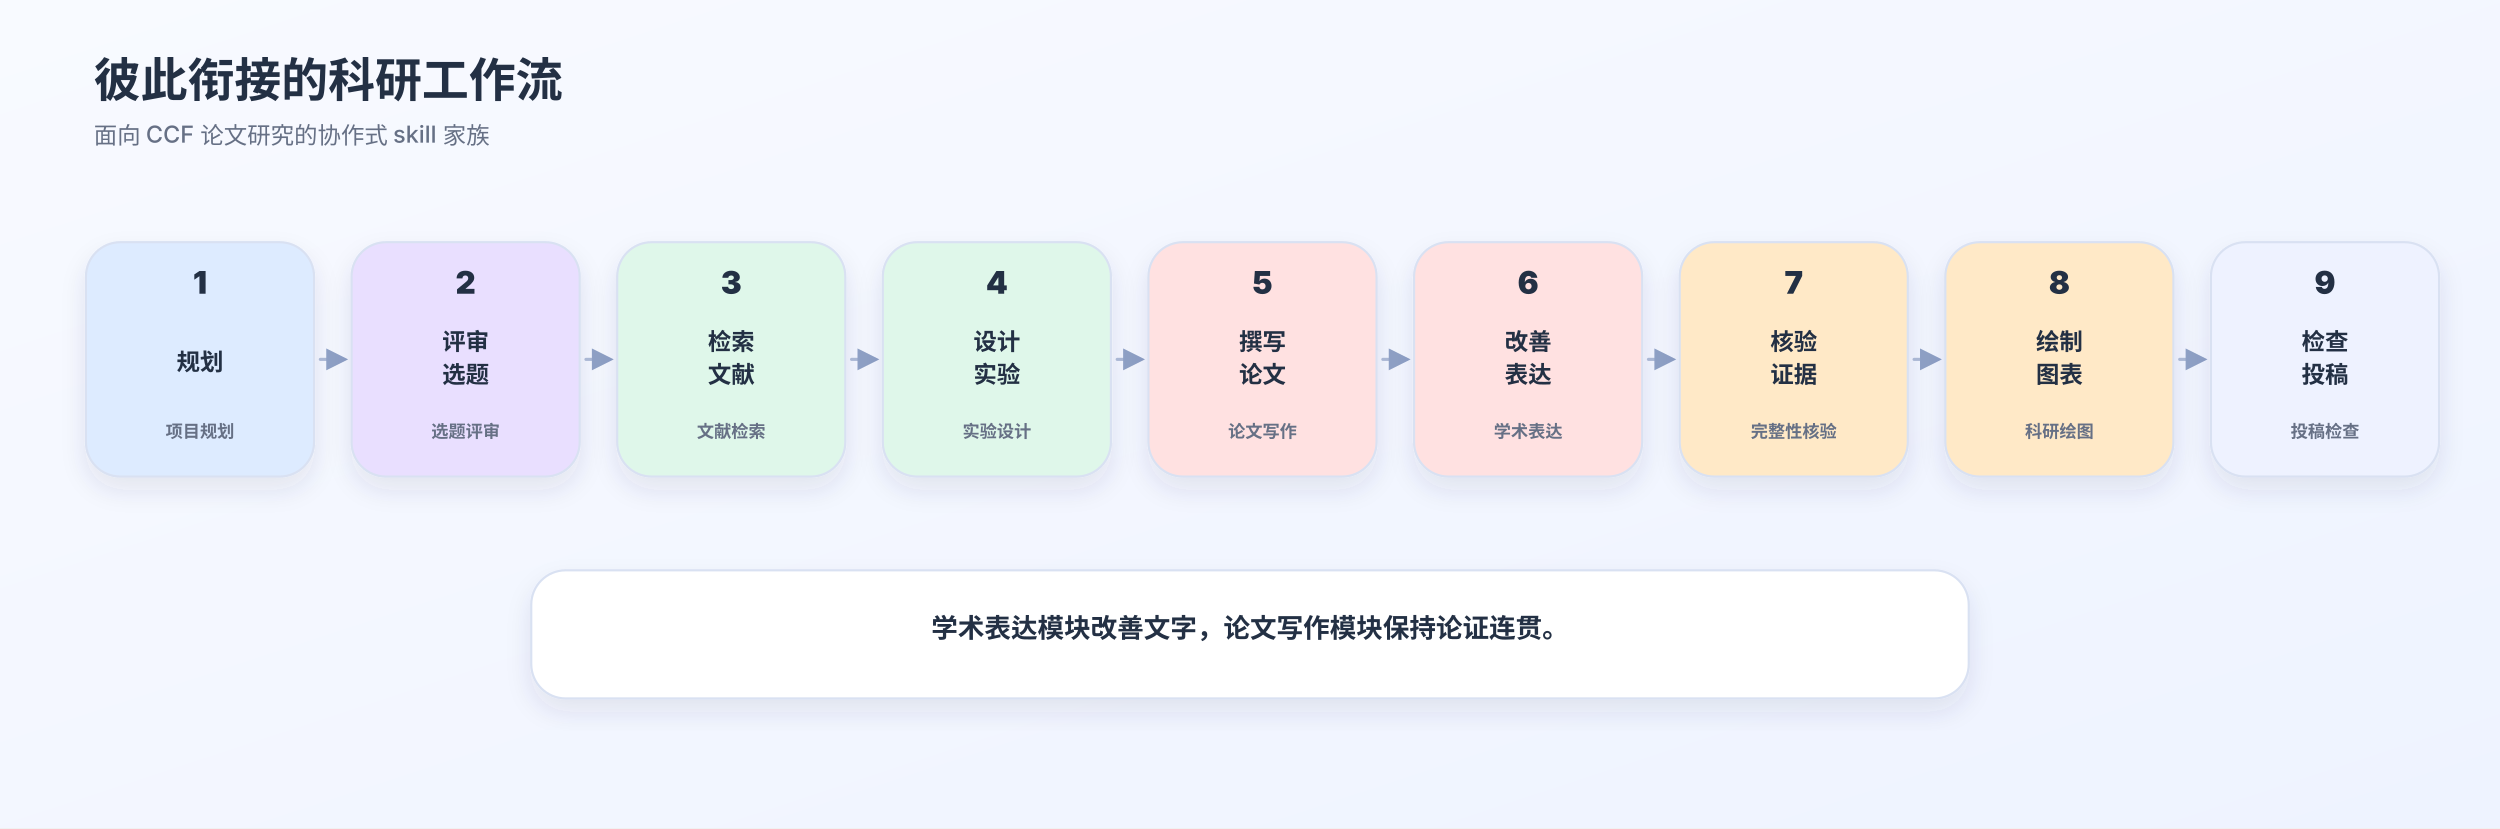
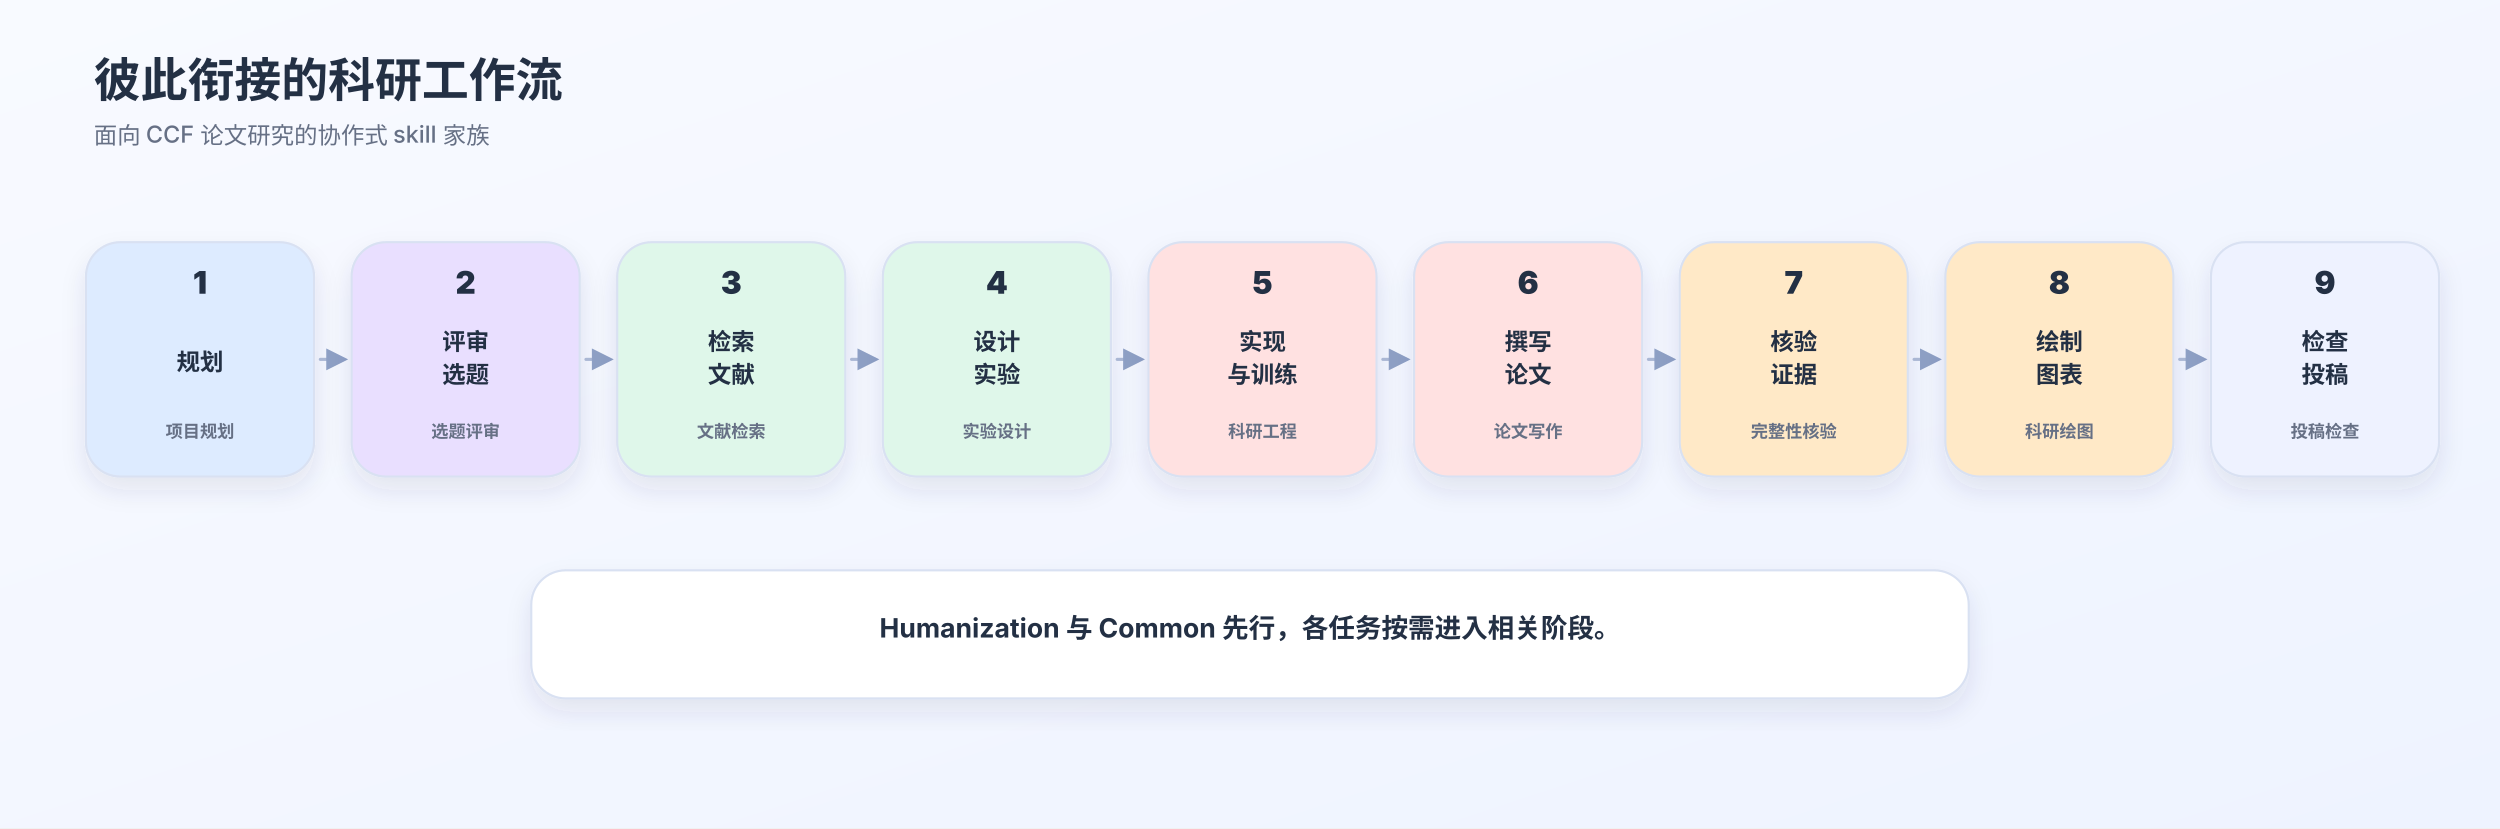
<svg xmlns="http://www.w3.org/2000/svg" width="1600" height="530" viewBox="0 0 1600 530" role="img">
  <defs>
    <marker id="arrow" viewBox="0 0 10 10" refX="8" refY="5" markerWidth="7" markerHeight="7" orient="auto-start-reverse">
      <path d="M 0 0 L 10 5 L 0 10 z" fill="#8EA0C5" />
    </marker>
    <filter id="softShadow" x="-15%" y="-20%" width="130%" height="145%">
      <feDropShadow dx="0" dy="8" stdDeviation="8" flood-color="#2F3A5F" flood-opacity="0.10" />
    </filter>
    <linearGradient id="hero" x1="0" x2="1" y1="0" y2="1">
      <stop offset="0%" stop-color="#F8FAFF" />
      <stop offset="100%" stop-color="#EEF3FF" />
    </linearGradient>
  </defs>
  <rect width="1600" height="530" fill="url(#hero)" />
  <style>
text { font-family: Inter, "Noto Sans SC", "Microsoft YaHei", Arial, sans-serif; }
.small { fill: #667085; font-size: 13px; }
.mono { font-family: "JetBrains Mono", Consolas, monospace; }
</style>
  <text x="60" y="62" font-size="30" font-weight="800" fill="#233044" text-anchor="start">彼此衔接的科研工作流</text>
  <text x="60" y="92" font-size="15" font-weight="500" fill="#667085" text-anchor="start">面向 CCF 论文研究的协作式 skill 家族</text>
  <rect x="55" y="155" width="146" height="150" rx="22" fill="#DDEBFF" stroke="#D9E1F2" stroke-width="1.4" filter="url(#softShadow)" />
  <text x="128.0" y="188" font-size="20" font-weight="900" fill="#233044" text-anchor="middle">1</text>
  <text x="128.0" y="237" font-size="15" font-weight="850" fill="#233044" text-anchor="middle">规划</text>
  <text x="128.0" y="280" font-size="11" font-weight="650" fill="#667085" text-anchor="middle">项目规划</text>
  <line x1="205" y1="230" x2="220" y2="230" stroke="#AAB7D4" stroke-width="2.0" stroke-linecap="round" marker-end="url(#arrow)" />
  <rect x="225" y="155" width="146" height="150" rx="22" fill="#E9DFFF" stroke="#D9E1F2" stroke-width="1.4" filter="url(#softShadow)" />
  <text x="298.0" y="188" font-size="20" font-weight="900" fill="#233044" text-anchor="middle">2</text>
  <text x="298.0" y="224" font-size="15" font-weight="850" fill="#233044" text-anchor="middle">评审</text>
  <text x="298.0" y="245" font-size="15" font-weight="850" fill="#233044" text-anchor="middle">选题</text>
  <text x="298.0" y="280" font-size="11" font-weight="650" fill="#667085" text-anchor="middle">选题评审</text>
  <line x1="375" y1="230" x2="390" y2="230" stroke="#AAB7D4" stroke-width="2.0" stroke-linecap="round" marker-end="url(#arrow)" />
  <rect x="395" y="155" width="146" height="150" rx="22" fill="#DFF7EA" stroke="#D9E1F2" stroke-width="1.4" filter="url(#softShadow)" />
  <text x="468.0" y="188" font-size="20" font-weight="900" fill="#233044" text-anchor="middle">3</text>
  <text x="468.0" y="224" font-size="15" font-weight="850" fill="#233044" text-anchor="middle">检索</text>
  <text x="468.0" y="245" font-size="15" font-weight="850" fill="#233044" text-anchor="middle">文献</text>
  <text x="468.0" y="280" font-size="11" font-weight="650" fill="#667085" text-anchor="middle">文献检索</text>
  <line x1="545" y1="230" x2="560" y2="230" stroke="#AAB7D4" stroke-width="2.0" stroke-linecap="round" marker-end="url(#arrow)" />
  <rect x="565" y="155" width="146" height="150" rx="22" fill="#DFF7EA" stroke="#D9E1F2" stroke-width="1.4" filter="url(#softShadow)" />
  <text x="638.0" y="188" font-size="20" font-weight="900" fill="#233044" text-anchor="middle">4</text>
  <text x="638.0" y="224" font-size="15" font-weight="850" fill="#233044" text-anchor="middle">设计</text>
  <text x="638.0" y="245" font-size="15" font-weight="850" fill="#233044" text-anchor="middle">实验</text>
  <text x="638.0" y="280" font-size="11" font-weight="650" fill="#667085" text-anchor="middle">实验设计</text>
  <line x1="715" y1="230" x2="730" y2="230" stroke="#AAB7D4" stroke-width="2.0" stroke-linecap="round" marker-end="url(#arrow)" />
  <rect x="735" y="155" width="146" height="150" rx="22" fill="#FFE1E1" stroke="#D9E1F2" stroke-width="1.4" filter="url(#softShadow)" />
  <text x="808.0" y="188" font-size="20" font-weight="900" fill="#233044" text-anchor="middle">5</text>
-   <text x="808.0" y="224" font-size="15" font-weight="850" fill="#233044" text-anchor="middle">撰写</text>
-   <text x="808.0" y="245" font-size="15" font-weight="850" fill="#233044" text-anchor="middle">论文</text>
-   <text x="808.0" y="280" font-size="11" font-weight="650" fill="#667085" text-anchor="middle">论文写作</text>
+   <text x="808.0" y="224" font-size="15" font-weight="850" fill="#233044" text-anchor="middle">实现</text>
+   <text x="808.0" y="245" font-size="15" font-weight="850" fill="#233044" text-anchor="middle">与训练</text>
+   <text x="808.0" y="280" font-size="11" font-weight="650" fill="#667085" text-anchor="middle">科研工程</text>
  <line x1="885" y1="230" x2="900" y2="230" stroke="#AAB7D4" stroke-width="2.0" stroke-linecap="round" marker-end="url(#arrow)" />
  <rect x="905" y="155" width="146" height="150" rx="22" fill="#FFE1E1" stroke="#D9E1F2" stroke-width="1.4" filter="url(#softShadow)" />
  <text x="978.0" y="188" font-size="20" font-weight="900" fill="#233044" text-anchor="middle">6</text>
-   <text x="978.0" y="224" font-size="15" font-weight="850" fill="#233044" text-anchor="middle">改善</text>
-   <text x="978.0" y="245" font-size="15" font-weight="850" fill="#233044" text-anchor="middle">表达</text>
-   <text x="978.0" y="280" font-size="11" font-weight="650" fill="#667085" text-anchor="middle">学术表达</text>
+   <text x="978.0" y="224" font-size="15" font-weight="850" fill="#233044" text-anchor="middle">撰写</text>
+   <text x="978.0" y="245" font-size="15" font-weight="850" fill="#233044" text-anchor="middle">论文</text>
+   <text x="978.0" y="280" font-size="11" font-weight="650" fill="#667085" text-anchor="middle">论文写作</text>
  <line x1="1055" y1="230" x2="1070" y2="230" stroke="#AAB7D4" stroke-width="2.0" stroke-linecap="round" marker-end="url(#arrow)" />
  <rect x="1075" y="155" width="146" height="150" rx="22" fill="#FFE9C7" stroke="#D9E1F2" stroke-width="1.4" filter="url(#softShadow)" />
  <text x="1148.0" y="188" font-size="20" font-weight="900" fill="#233044" text-anchor="middle">7</text>
  <text x="1148.0" y="224" font-size="15" font-weight="850" fill="#233044" text-anchor="middle">核验</text>
  <text x="1148.0" y="245" font-size="15" font-weight="850" fill="#233044" text-anchor="middle">证据</text>
  <text x="1148.0" y="280" font-size="11" font-weight="650" fill="#667085" text-anchor="middle">完整性核验</text>
  <line x1="1225" y1="230" x2="1240" y2="230" stroke="#AAB7D4" stroke-width="2.0" stroke-linecap="round" marker-end="url(#arrow)" />
  <rect x="1245" y="155" width="146" height="150" rx="22" fill="#FFE9C7" stroke="#D9E1F2" stroke-width="1.4" filter="url(#softShadow)" />
  <text x="1318.0" y="188" font-size="20" font-weight="900" fill="#233044" text-anchor="middle">8</text>
  <text x="1318.0" y="224" font-size="15" font-weight="850" fill="#233044" text-anchor="middle">绘制</text>
  <text x="1318.0" y="245" font-size="15" font-weight="850" fill="#233044" text-anchor="middle">图表</text>
  <text x="1318.0" y="280" font-size="11" font-weight="650" fill="#667085" text-anchor="middle">科研绘图</text>
  <line x1="1395" y1="230" x2="1410" y2="230" stroke="#AAB7D4" stroke-width="2.0" stroke-linecap="round" marker-end="url(#arrow)" />
  <rect x="1415" y="155" width="146" height="150" rx="22" fill="#EEF2FF" stroke="#D9E1F2" stroke-width="1.4" filter="url(#softShadow)" />
  <text x="1488.0" y="188" font-size="20" font-weight="900" fill="#233044" text-anchor="middle">9</text>
  <text x="1488.0" y="224" font-size="15" font-weight="850" fill="#233044" text-anchor="middle">检查</text>
  <text x="1488.0" y="245" font-size="15" font-weight="850" fill="#233044" text-anchor="middle">投稿</text>
  <text x="1488.0" y="280" font-size="11" font-weight="650" fill="#667085" text-anchor="middle">投稿检查</text>
  <rect x="340" y="365" width="920" height="82" rx="22" fill="#FFFFFF" stroke="#D9E1F2" stroke-width="1.4" filter="url(#softShadow)" />
-   <text x="800" y="408" font-size="17" font-weight="700" fill="#233044" text-anchor="middle">学术表达模块改善文字，论文写作模块保持论证连贯。</text>
+   <text x="800" y="408" font-size="17" font-weight="700" fill="#233044" text-anchor="middle">Humanization 与 Common 先行，各任务按需进入相关阶段。</text>
</svg>
